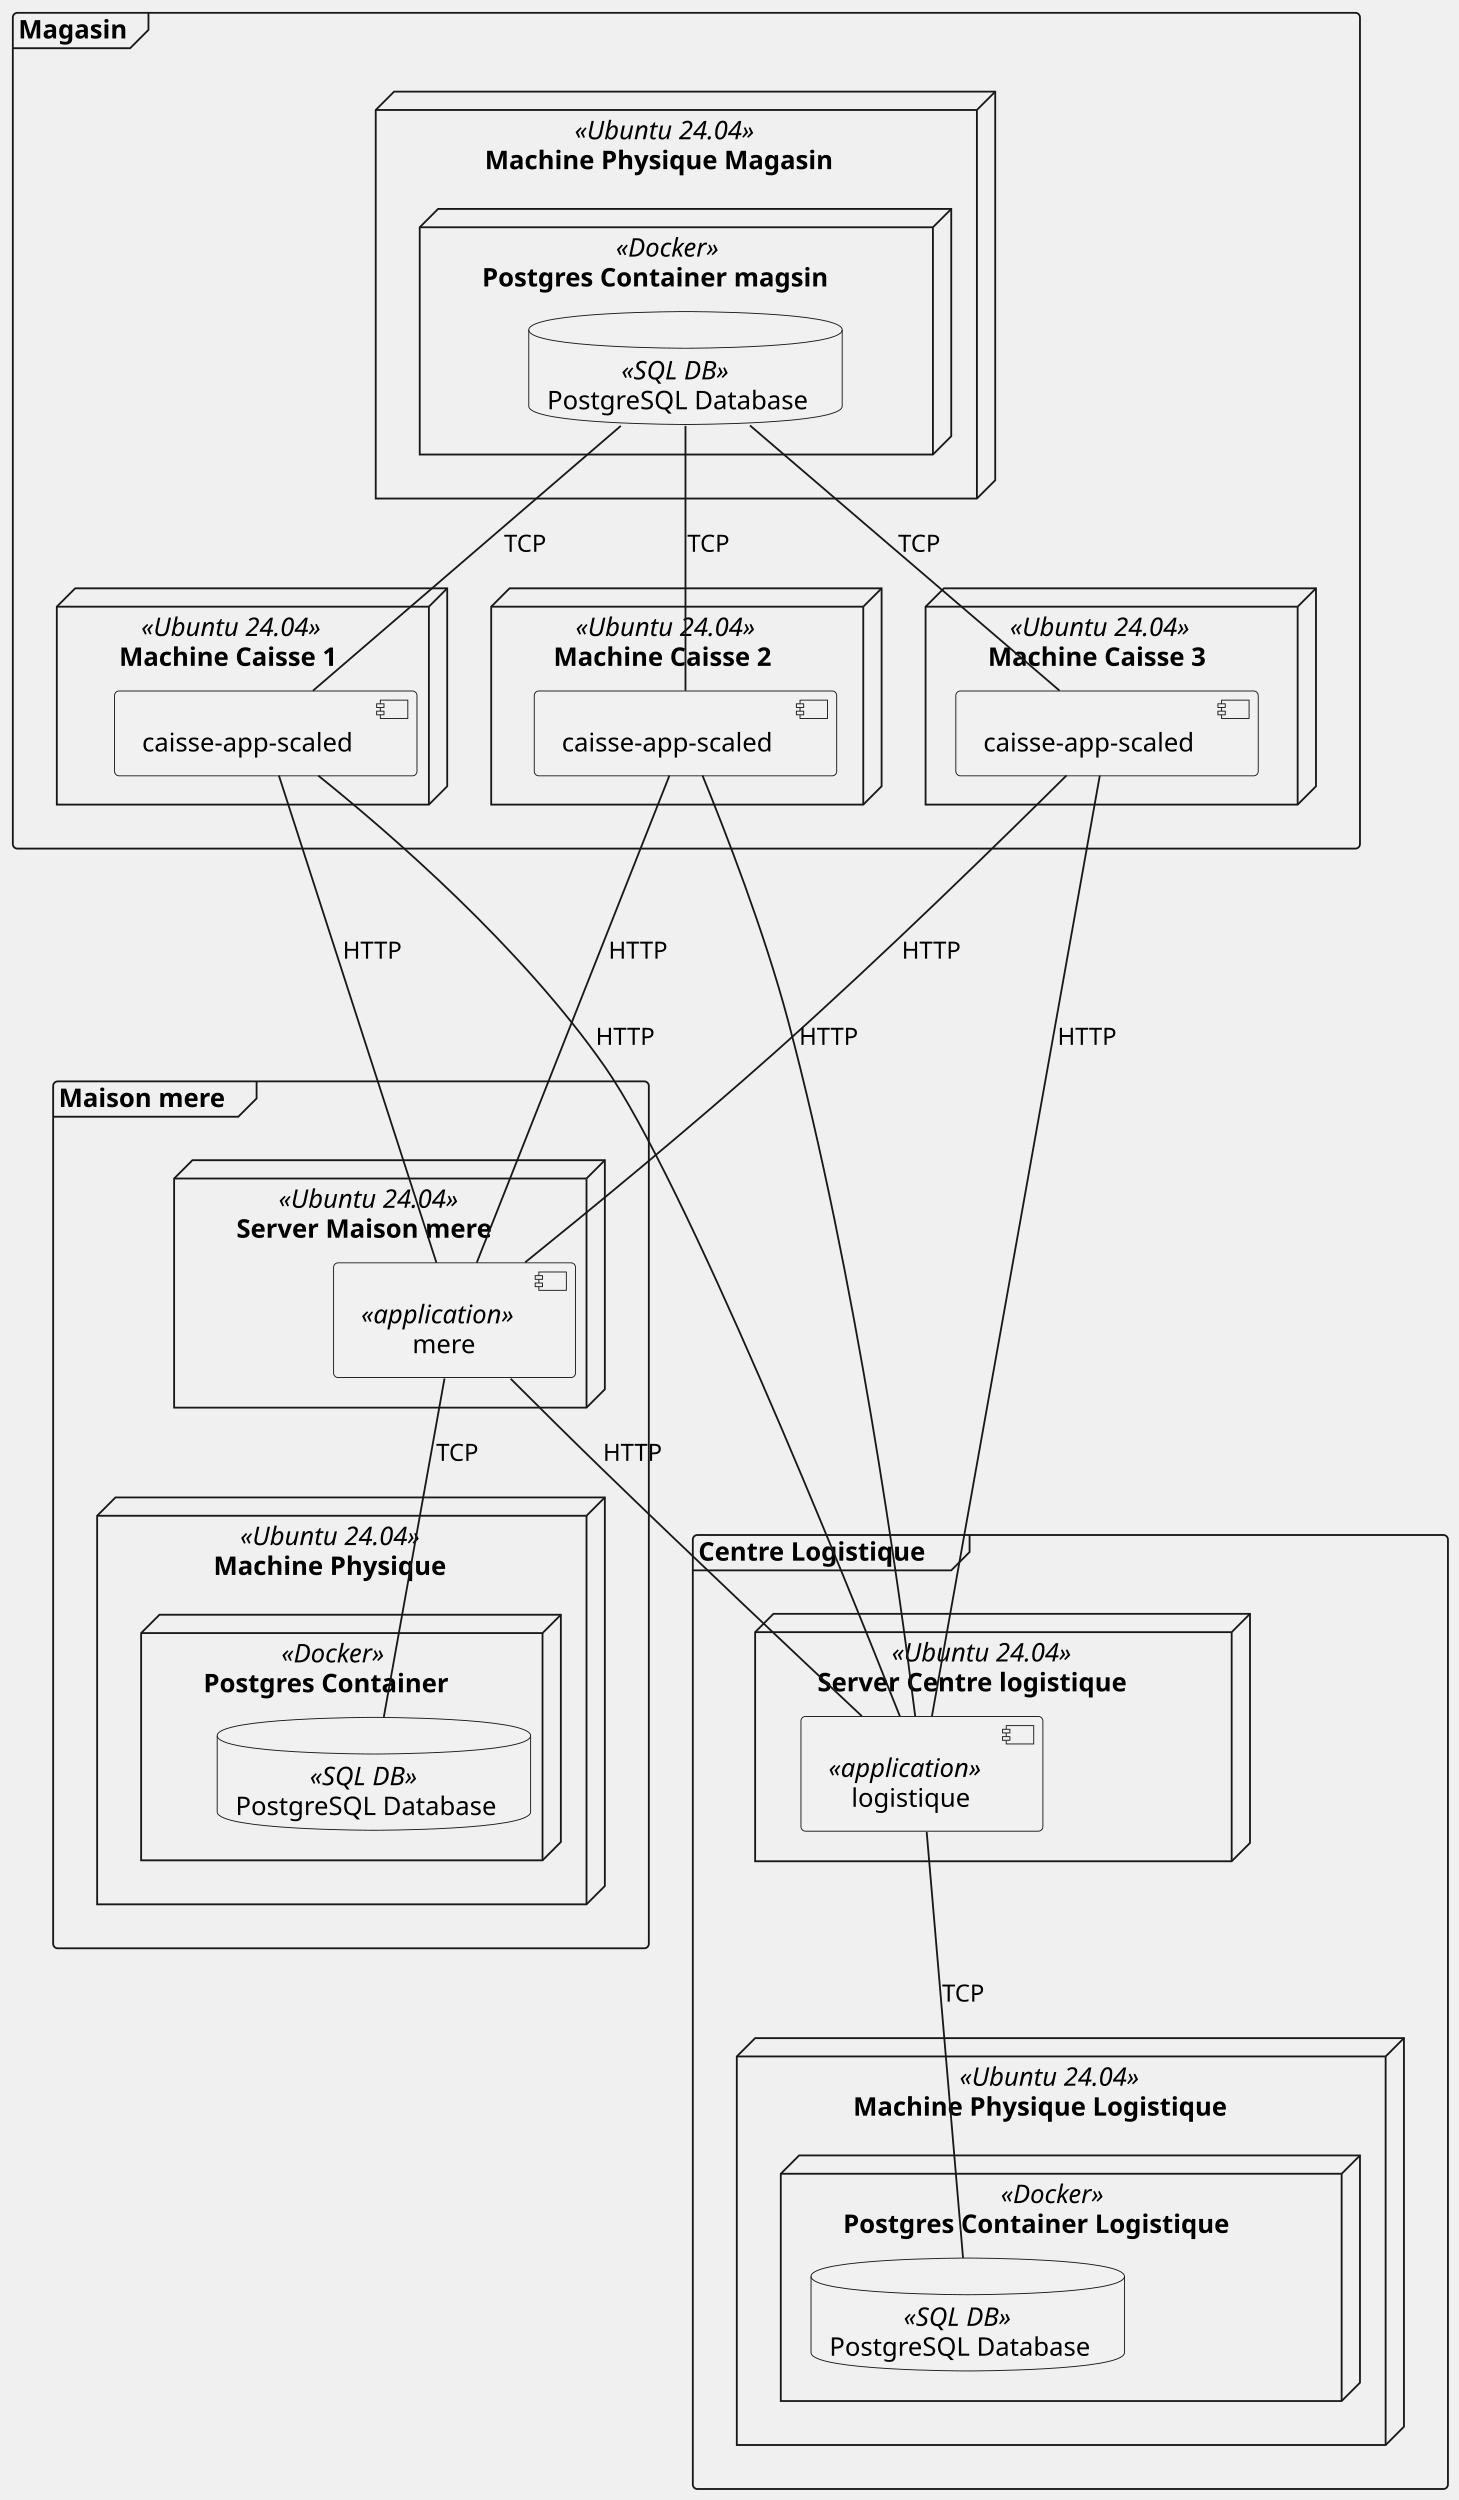
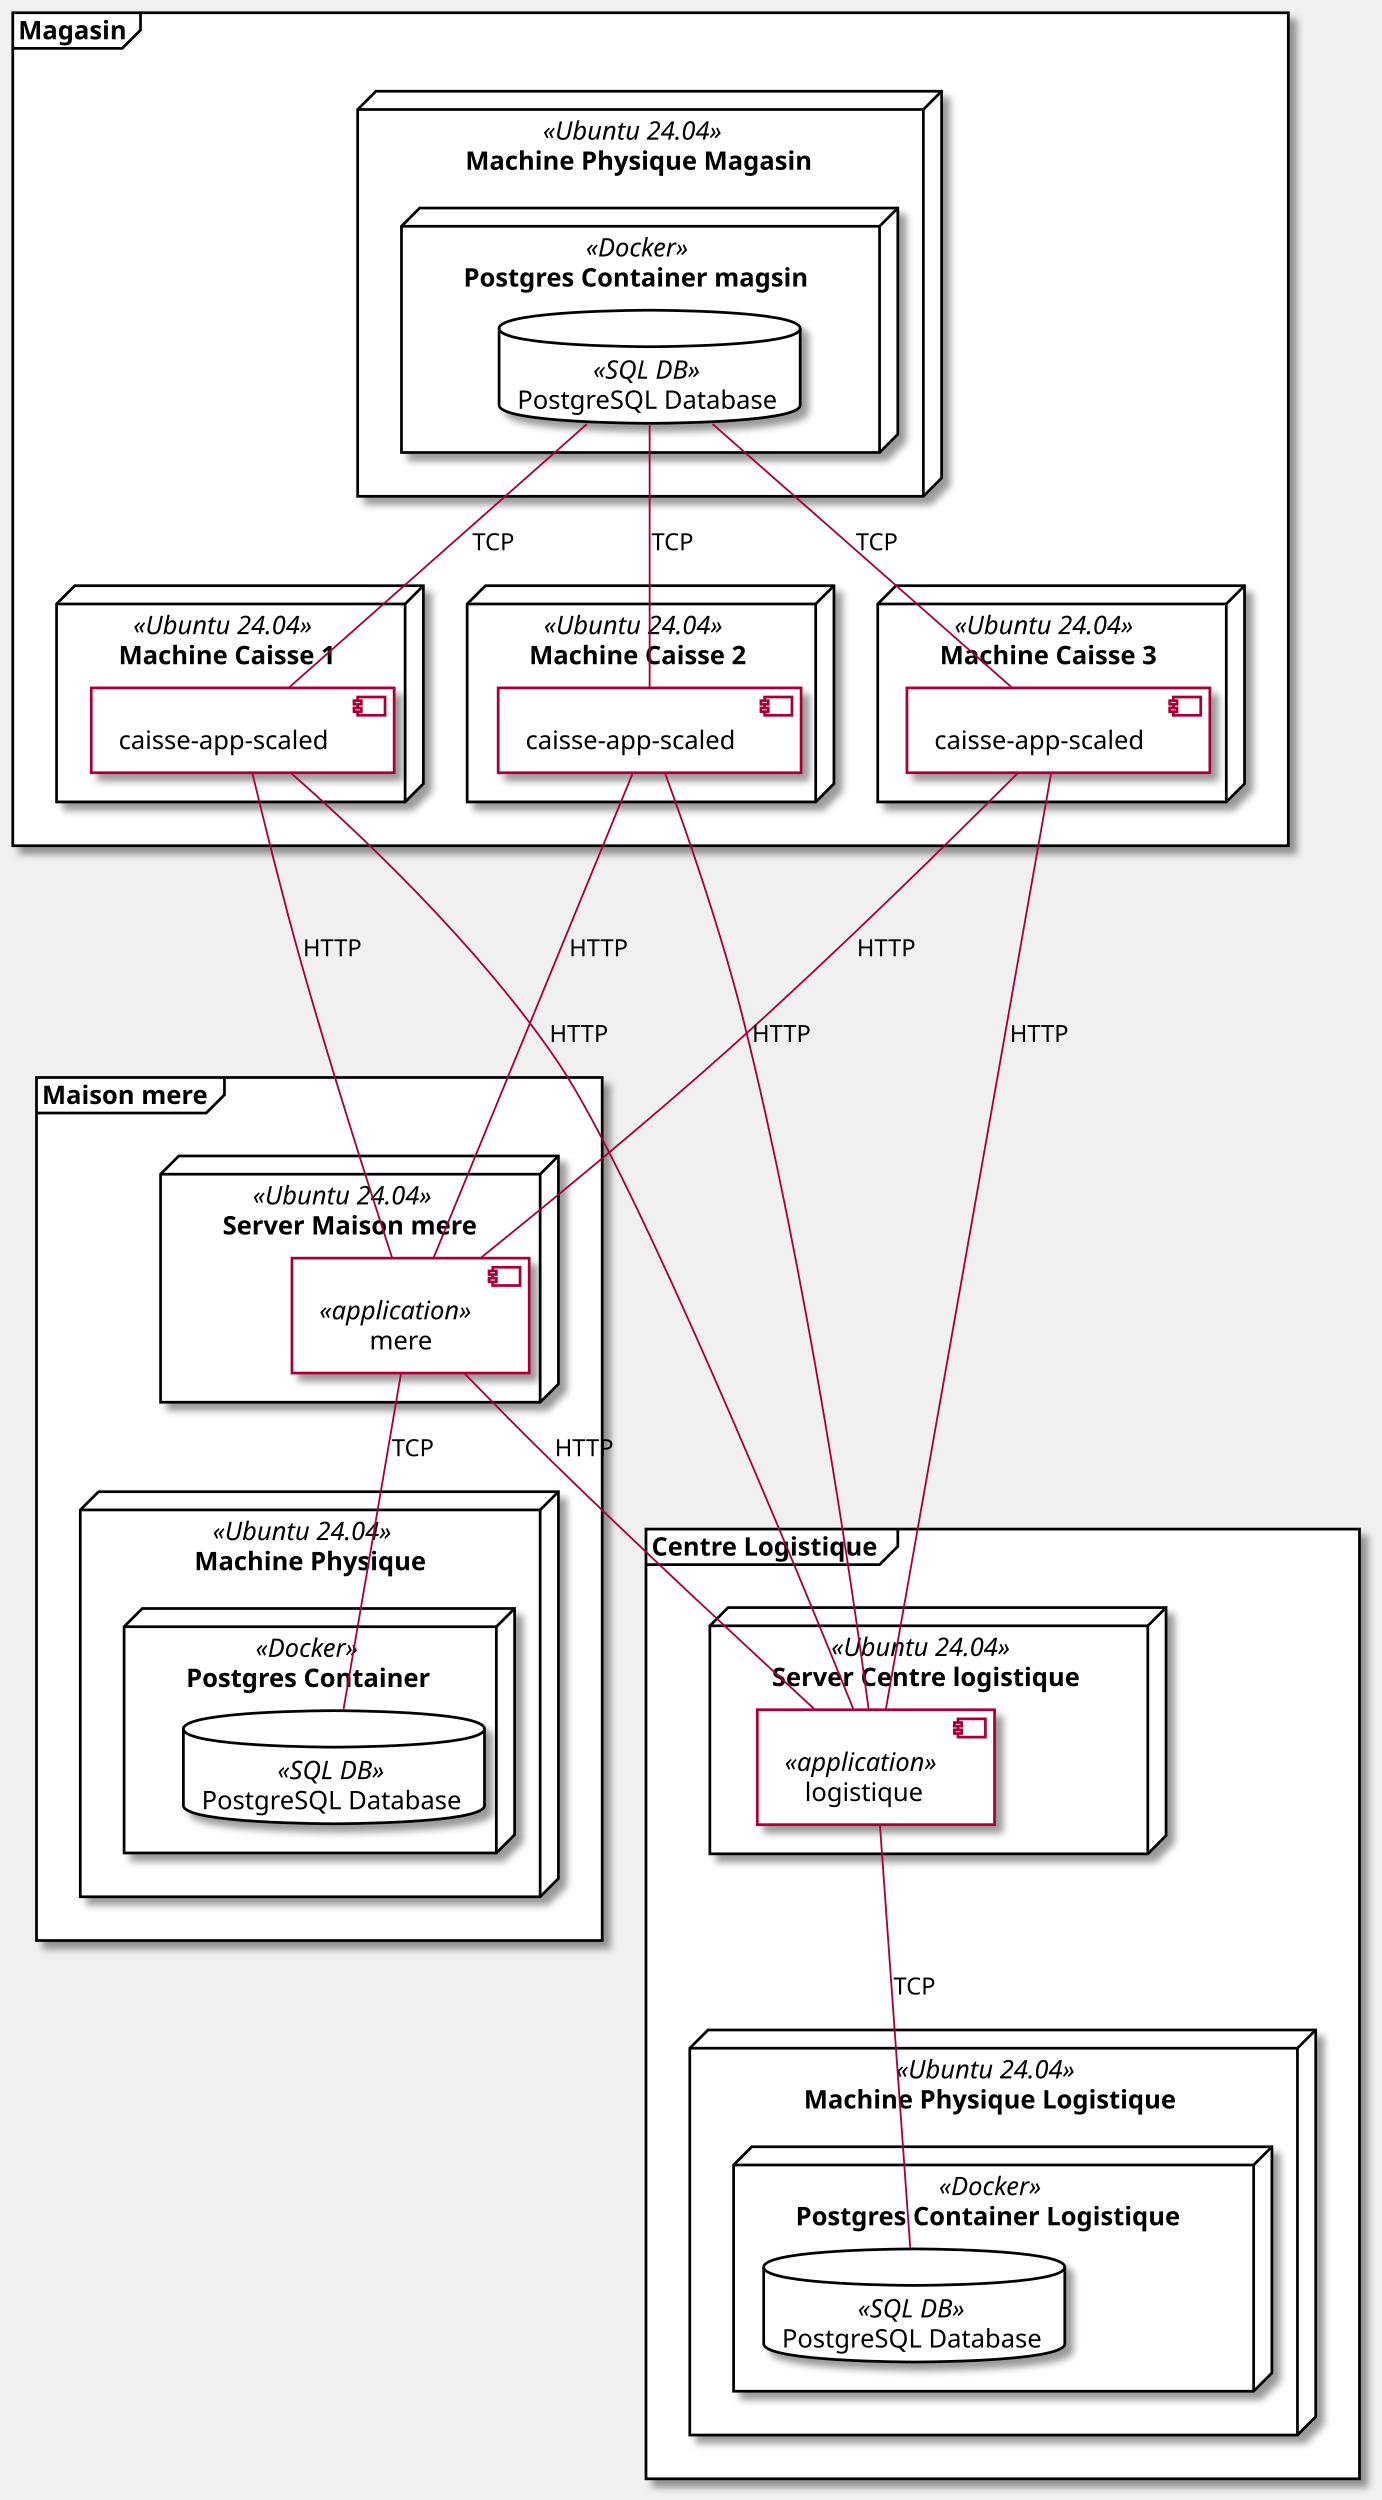
- <svg xmlns="http://www.w3.org/2000/svg" contentStyleType="text/css" height="1364px" preserveAspectRatio="none" style="width:796px;height:1364px;background:#FFFFFF;" version="1.1" viewBox="0 0 796 1364" width="796px" zoomAndPan="magnify">
-   <defs />
+ <svg xmlns="http://www.w3.org/2000/svg" contentScriptType="application/ecmascript" contentStyleType="text/css" height="1370px" preserveAspectRatio="none" style="width:757px;height:1370px;" version="1.1" viewBox="0 0 757 1370" width="757px" zoomAndPan="magnify">
+   <defs>
+     <filter height="300%" id="f1tm6pid6qrwg9" width="300%" x="-1" y="-1">
+       <feGaussianBlur result="blurOut" stdDeviation="2.0" />
+       <feColorMatrix in="blurOut" result="blurOut2" type="matrix" values="0 0 0 0 0 0 0 0 0 0 0 0 0 0 0 0 0 0 .4 0" />
+       <feOffset dx="4.0" dy="4.0" in="blurOut2" result="blurOut3" />
+       <feBlend in="SourceGraphic" in2="blurOut3" mode="normal" />
+     </filter>
+   </defs>
  <g>
-     <g id="cluster_Maison mere">
-       <rect fill="none" height="473" rx="2.5" ry="2.5" style="stroke:#181818;stroke-width:1.0;" width="325" x="29" y="590" />
-       <path d="M140,590 L140,599.297 L130,609.297 L29,609.297 " fill="none" style="stroke:#181818;stroke-width:1.0;" />
-       <text fill="#000000" font-family="sans-serif" font-size="14" font-weight="bold" lengthAdjust="spacing" textLength="101" x="32" y="603.995">Maison mere</text>
-     </g>
-     <g id="cluster_Machine Physique">
-       <polygon fill="none" points="53,827,63,817,330,817,330,1029,320,1039,53,1039,53,827" style="stroke:#181818;stroke-width:1.0;" />
-       <line style="stroke:#181818;stroke-width:1.0;" x1="320" x2="330" y1="827" y2="817" />
-       <line style="stroke:#181818;stroke-width:1.0;" x1="53" x2="320" y1="827" y2="827" />
-       <line style="stroke:#181818;stroke-width:1.0;" x1="320" x2="320" y1="827" y2="1039" />
-       <text fill="#000000" font-family="sans-serif" font-size="14" font-style="italic" lengthAdjust="spacing" textLength="113" x="131" y="842.995">«Ubuntu 24.04»</text>
-       <text fill="#000000" font-family="sans-serif" font-size="14" font-weight="bold" lengthAdjust="spacing" textLength="142" x="116.5" y="859.292">Machine Physique</text>
-     </g>
-     <g id="cluster_Postgres Container">
-       <polygon fill="none" points="77,891,87,881,306,881,306,1005,296,1015,77,1015,77,891" style="stroke:#181818;stroke-width:1.0;" />
-       <line style="stroke:#181818;stroke-width:1.0;" x1="296" x2="306" y1="891" y2="881" />
-       <line style="stroke:#181818;stroke-width:1.0;" x1="77" x2="296" y1="891" y2="891" />
-       <line style="stroke:#181818;stroke-width:1.0;" x1="296" x2="296" y1="891" y2="1015" />
-       <text fill="#000000" font-family="sans-serif" font-size="14" font-style="italic" lengthAdjust="spacing" textLength="68" x="153.5" y="906.995">«Docker»</text>
-       <text fill="#000000" font-family="sans-serif" font-size="14" font-weight="bold" lengthAdjust="spacing" textLength="153" x="111" y="923.292">Postgres Container</text>
-     </g>
-     <g id="cluster_Server Maison mere">
-       <polygon fill="none" points="95,643,105,633,330,633,330,758,320,768,95,768,95,643" style="stroke:#181818;stroke-width:1.0;" />
-       <line style="stroke:#181818;stroke-width:1.0;" x1="320" x2="330" y1="643" y2="633" />
-       <line style="stroke:#181818;stroke-width:1.0;" x1="95" x2="320" y1="643" y2="643" />
-       <line style="stroke:#181818;stroke-width:1.0;" x1="320" x2="320" y1="643" y2="768" />
-       <text fill="#000000" font-family="sans-serif" font-size="14" font-style="italic" lengthAdjust="spacing" textLength="113" x="152" y="658.995">«Ubuntu 24.04»</text>
-       <text fill="#000000" font-family="sans-serif" font-size="14" font-weight="bold" lengthAdjust="spacing" textLength="159" x="129" y="675.292">Server Maison mere</text>
-     </g>
-     <g id="cluster_Magasin">
-       <rect fill="none" height="456" rx="2.5" ry="2.5" style="stroke:#181818;stroke-width:1.0;" width="735" x="7" y="7" />
-       <path d="M81,7 L81,16.297 L71,26.297 L7,26.297 " fill="none" style="stroke:#181818;stroke-width:1.0;" />
-       <text fill="#000000" font-family="sans-serif" font-size="14" font-weight="bold" lengthAdjust="spacing" textLength="64" x="10" y="20.995">Magasin</text>
-     </g>
-     <g id="cluster_Machine Caisse 1">
-       <polygon fill="none" points="31,331,41,321,244,321,244,429,234,439,31,439,31,331" style="stroke:#181818;stroke-width:1.0;" />
-       <line style="stroke:#181818;stroke-width:1.0;" x1="234" x2="244" y1="331" y2="321" />
-       <line style="stroke:#181818;stroke-width:1.0;" x1="31" x2="234" y1="331" y2="331" />
-       <line style="stroke:#181818;stroke-width:1.0;" x1="234" x2="234" y1="331" y2="439" />
-       <text fill="#000000" font-family="sans-serif" font-size="14" font-style="italic" lengthAdjust="spacing" textLength="113" x="77" y="346.995">«Ubuntu 24.04»</text>
-       <text fill="#000000" font-family="sans-serif" font-size="14" font-weight="bold" lengthAdjust="spacing" textLength="137" x="65" y="363.292">Machine Caisse 1</text>
-     </g>
-     <g id="cluster_Machine Caisse 2">
-       <polygon fill="none" points="268,331,278,321,481,321,481,429,471,439,268,439,268,331" style="stroke:#181818;stroke-width:1.0;" />
-       <line style="stroke:#181818;stroke-width:1.0;" x1="471" x2="481" y1="331" y2="321" />
-       <line style="stroke:#181818;stroke-width:1.0;" x1="268" x2="471" y1="331" y2="331" />
-       <line style="stroke:#181818;stroke-width:1.0;" x1="471" x2="471" y1="331" y2="439" />
-       <text fill="#000000" font-family="sans-serif" font-size="14" font-style="italic" lengthAdjust="spacing" textLength="113" x="314" y="346.995">«Ubuntu 24.04»</text>
-       <text fill="#000000" font-family="sans-serif" font-size="14" font-weight="bold" lengthAdjust="spacing" textLength="137" x="302" y="363.292">Machine Caisse 2</text>
-     </g>
-     <g id="cluster_Machine Caisse 3">
-       <polygon fill="none" points="505,331,515,321,718,321,718,429,708,439,505,439,505,331" style="stroke:#181818;stroke-width:1.0;" />
-       <line style="stroke:#181818;stroke-width:1.0;" x1="708" x2="718" y1="331" y2="321" />
-       <line style="stroke:#181818;stroke-width:1.0;" x1="505" x2="708" y1="331" y2="331" />
-       <line style="stroke:#181818;stroke-width:1.0;" x1="708" x2="708" y1="331" y2="439" />
-       <text fill="#000000" font-family="sans-serif" font-size="14" font-style="italic" lengthAdjust="spacing" textLength="113" x="551" y="346.995">«Ubuntu 24.04»</text>
-       <text fill="#000000" font-family="sans-serif" font-size="14" font-weight="bold" lengthAdjust="spacing" textLength="137" x="539" y="363.292">Machine Caisse 3</text>
-     </g>
-     <g id="cluster_Machine Physique Magasin">
-       <polygon fill="none" points="205,60,215,50,543,50,543,262,533,272,205,272,205,60" style="stroke:#181818;stroke-width:1.0;" />
-       <line style="stroke:#181818;stroke-width:1.0;" x1="533" x2="543" y1="60" y2="50" />
-       <line style="stroke:#181818;stroke-width:1.0;" x1="205" x2="533" y1="60" y2="60" />
-       <line style="stroke:#181818;stroke-width:1.0;" x1="533" x2="533" y1="60" y2="272" />
-       <text fill="#000000" font-family="sans-serif" font-size="14" font-style="italic" lengthAdjust="spacing" textLength="113" x="313.5" y="75.995">«Ubuntu 24.04»</text>
-       <text fill="#000000" font-family="sans-serif" font-size="14" font-weight="bold" lengthAdjust="spacing" textLength="211" x="264.5" y="92.292">Machine Physique Magasin</text>
-     </g>
-     <g id="cluster_Postgres Container magsin">
-       <polygon fill="none" points="229,124,239,114,519,114,519,238,509,248,229,248,229,124" style="stroke:#181818;stroke-width:1.0;" />
-       <line style="stroke:#181818;stroke-width:1.0;" x1="509" x2="519" y1="124" y2="114" />
-       <line style="stroke:#181818;stroke-width:1.0;" x1="229" x2="509" y1="124" y2="124" />
-       <line style="stroke:#181818;stroke-width:1.0;" x1="509" x2="509" y1="124" y2="248" />
-       <text fill="#000000" font-family="sans-serif" font-size="14" font-style="italic" lengthAdjust="spacing" textLength="68" x="336" y="139.995">«Docker»</text>
-       <text fill="#000000" font-family="sans-serif" font-size="14" font-weight="bold" lengthAdjust="spacing" textLength="214" x="263" y="156.292">Postgres Container magsin</text>
-     </g>
-     <g id="cluster_Centre Logistique">
-       <rect fill="none" height="520.5" rx="2.5" ry="2.5" style="stroke:#181818;stroke-width:1.0;" width="412" x="378" y="837.5" />
-       <path d="M529,837.5 L529,846.797 L519,856.797 L378,856.797 " fill="none" style="stroke:#181818;stroke-width:1.0;" />
-       <text fill="#000000" font-family="sans-serif" font-size="14" font-weight="bold" lengthAdjust="spacing" textLength="141" x="381" y="851.495">Centre Logistique</text>
-     </g>
-     <g id="cluster_Machine Physique Logistique">
-       <polygon fill="none" points="402,1122,412,1112,766,1112,766,1324,756,1334,402,1334,402,1122" style="stroke:#181818;stroke-width:1.0;" />
-       <line style="stroke:#181818;stroke-width:1.0;" x1="756" x2="766" y1="1122" y2="1112" />
-       <line style="stroke:#181818;stroke-width:1.0;" x1="402" x2="756" y1="1122" y2="1122" />
-       <line style="stroke:#181818;stroke-width:1.0;" x1="756" x2="756" y1="1122" y2="1334" />
-       <text fill="#000000" font-family="sans-serif" font-size="14" font-style="italic" lengthAdjust="spacing" textLength="113" x="523.5" y="1137.995">«Ubuntu 24.04»</text>
-       <text fill="#000000" font-family="sans-serif" font-size="14" font-weight="bold" lengthAdjust="spacing" textLength="229" x="465.5" y="1154.292">Machine Physique Logistique</text>
-     </g>
-     <g id="cluster_Postgres Container Logistique">
-       <polygon fill="none" points="426,1186,436,1176,742,1176,742,1300,732,1310,426,1310,426,1186" style="stroke:#181818;stroke-width:1.0;" />
-       <line style="stroke:#181818;stroke-width:1.0;" x1="732" x2="742" y1="1186" y2="1176" />
-       <line style="stroke:#181818;stroke-width:1.0;" x1="426" x2="732" y1="1186" y2="1186" />
-       <line style="stroke:#181818;stroke-width:1.0;" x1="732" x2="732" y1="1186" y2="1310" />
-       <text fill="#000000" font-family="sans-serif" font-size="14" font-style="italic" lengthAdjust="spacing" textLength="68" x="546" y="1201.995">«Docker»</text>
-       <text fill="#000000" font-family="sans-serif" font-size="14" font-weight="bold" lengthAdjust="spacing" textLength="240" x="460" y="1218.292">Postgres Container Logistique</text>
-     </g>
-     <g id="cluster_Server Centre logistique">
-       <polygon fill="none" points="412,890.5,422,880.5,682,880.5,682,1005.5,672,1015.5,412,1015.5,412,890.5" style="stroke:#181818;stroke-width:1.0;" />
-       <line style="stroke:#181818;stroke-width:1.0;" x1="672" x2="682" y1="890.5" y2="880.5" />
-       <line style="stroke:#181818;stroke-width:1.0;" x1="412" x2="672" y1="890.5" y2="890.5" />
-       <line style="stroke:#181818;stroke-width:1.0;" x1="672" x2="672" y1="890.5" y2="1015.5" />
-       <text fill="#000000" font-family="sans-serif" font-size="14" font-style="italic" lengthAdjust="spacing" textLength="113" x="486.5" y="906.495">«Ubuntu 24.04»</text>
-       <text fill="#000000" font-family="sans-serif" font-size="14" font-weight="bold" lengthAdjust="spacing" textLength="194" x="446" y="922.792">Server Centre logistique</text>
-     </g>
-     <g id="elem_dbmere">
-       <path d="M118.5,947 C118.5,937 204,937 204,937 C204,937 289.5,937 289.5,947 L289.5,988.594 C289.5,998.594 204,998.594 204,998.594 C204,998.594 118.5,998.594 118.5,988.594 L118.5,947 " fill="#F1F1F1" style="stroke:#181818;stroke-width:0.5;" />
-       <path d="M118.5,947 C118.5,957 204,957 204,957 C204,957 289.5,957 289.5,947 " fill="none" style="stroke:#181818;stroke-width:0.5;" />
-       <text fill="#000000" font-family="sans-serif" font-size="14" font-style="italic" lengthAdjust="spacing" textLength="70" x="169" y="973.995">«SQL DB»</text>
-       <text fill="#000000" font-family="sans-serif" font-size="14" lengthAdjust="spacing" textLength="151" x="128.5" y="990.292">PostgreSQL Database</text>
-     </g>
-     <g id="elem_mere">
-       <rect fill="#F1F1F1" height="62.594" rx="2.5" ry="2.5" style="stroke:#181818;stroke-width:0.5;" width="132" x="182" y="689" />
-       <rect fill="#F1F1F1" height="10" style="stroke:#181818;stroke-width:0.5;" width="15" x="294" y="694" />
-       <rect fill="#F1F1F1" height="2" style="stroke:#181818;stroke-width:0.5;" width="4" x="292" y="696" />
-       <rect fill="#F1F1F1" height="2" style="stroke:#181818;stroke-width:0.5;" width="4" x="292" y="700" />
-       <text fill="#000000" font-family="sans-serif" font-size="14" font-style="italic" lengthAdjust="spacing" textLength="92" x="197" y="721.995">«application»</text>
-       <text fill="#000000" font-family="sans-serif" font-size="14" lengthAdjust="spacing" textLength="36" x="225" y="738.292">mere</text>
-     </g>
-     <g id="elem_app1">
-       <rect fill="#F1F1F1" height="46.297" rx="2.5" ry="2.5" style="stroke:#181818;stroke-width:0.5;" width="165" x="62.5" y="377" />
-       <rect fill="#F1F1F1" height="10" style="stroke:#181818;stroke-width:0.5;" width="15" x="207.5" y="382" />
-       <rect fill="#F1F1F1" height="2" style="stroke:#181818;stroke-width:0.5;" width="4" x="205.5" y="384" />
-       <rect fill="#F1F1F1" height="2" style="stroke:#181818;stroke-width:0.5;" width="4" x="205.5" y="388" />
-       <text fill="#000000" font-family="sans-serif" font-size="14" lengthAdjust="spacing" textLength="125" x="77.5" y="409.995">caisse-app-scaled</text>
-     </g>
-     <g id="elem_app2">
-       <rect fill="#F1F1F1" height="46.297" rx="2.5" ry="2.5" style="stroke:#181818;stroke-width:0.5;" width="165" x="291.5" y="377" />
-       <rect fill="#F1F1F1" height="10" style="stroke:#181818;stroke-width:0.5;" width="15" x="436.5" y="382" />
-       <rect fill="#F1F1F1" height="2" style="stroke:#181818;stroke-width:0.5;" width="4" x="434.5" y="384" />
-       <rect fill="#F1F1F1" height="2" style="stroke:#181818;stroke-width:0.5;" width="4" x="434.5" y="388" />
-       <text fill="#000000" font-family="sans-serif" font-size="14" lengthAdjust="spacing" textLength="125" x="306.5" y="409.995">caisse-app-scaled</text>
-     </g>
-     <g id="elem_app3">
-       <rect fill="#F1F1F1" height="46.297" rx="2.5" ry="2.5" style="stroke:#181818;stroke-width:0.5;" width="165" x="521.5" y="377" />
-       <rect fill="#F1F1F1" height="10" style="stroke:#181818;stroke-width:0.5;" width="15" x="666.5" y="382" />
-       <rect fill="#F1F1F1" height="2" style="stroke:#181818;stroke-width:0.5;" width="4" x="664.5" y="384" />
-       <rect fill="#F1F1F1" height="2" style="stroke:#181818;stroke-width:0.5;" width="4" x="664.5" y="388" />
-       <text fill="#000000" font-family="sans-serif" font-size="14" lengthAdjust="spacing" textLength="125" x="536.5" y="409.995">caisse-app-scaled</text>
-     </g>
-     <g id="elem_dbMag">
-       <path d="M288.5,180 C288.5,170 374,170 374,170 C374,170 459.5,170 459.5,180 L459.5,221.594 C459.5,231.594 374,231.594 374,231.594 C374,231.594 288.5,231.594 288.5,221.594 L288.5,180 " fill="#F1F1F1" style="stroke:#181818;stroke-width:0.5;" />
-       <path d="M288.5,180 C288.5,190 374,190 374,190 C374,190 459.5,190 459.5,180 " fill="none" style="stroke:#181818;stroke-width:0.5;" />
-       <text fill="#000000" font-family="sans-serif" font-size="14" font-style="italic" lengthAdjust="spacing" textLength="70" x="339" y="206.995">«SQL DB»</text>
-       <text fill="#000000" font-family="sans-serif" font-size="14" lengthAdjust="spacing" textLength="151" x="298.5" y="223.292">PostgreSQL Database</text>
-     </g>
-     <g id="elem_dbLog">
-       <path d="M442.5,1242 C442.5,1232 528,1232 528,1232 C528,1232 613.5,1232 613.5,1242 L613.5,1283.594 C613.5,1293.594 528,1293.594 528,1293.594 C528,1293.594 442.5,1293.594 442.5,1283.594 L442.5,1242 " fill="#F1F1F1" style="stroke:#181818;stroke-width:0.5;" />
-       <path d="M442.5,1242 C442.5,1252 528,1252 528,1252 C528,1252 613.5,1252 613.5,1242 " fill="none" style="stroke:#181818;stroke-width:0.5;" />
-       <text fill="#000000" font-family="sans-serif" font-size="14" font-style="italic" lengthAdjust="spacing" textLength="70" x="493" y="1268.995">«SQL DB»</text>
-       <text fill="#000000" font-family="sans-serif" font-size="14" lengthAdjust="spacing" textLength="151" x="452.5" y="1285.292">PostgreSQL Database</text>
-     </g>
-     <g id="elem_log">
-       <rect fill="#F1F1F1" height="62.594" rx="2.5" ry="2.5" style="stroke:#181818;stroke-width:0.5;" width="132" x="437" y="936.5" />
-       <rect fill="#F1F1F1" height="10" style="stroke:#181818;stroke-width:0.5;" width="15" x="549" y="941.5" />
-       <rect fill="#F1F1F1" height="2" style="stroke:#181818;stroke-width:0.5;" width="4" x="547" y="943.5" />
-       <rect fill="#F1F1F1" height="2" style="stroke:#181818;stroke-width:0.5;" width="4" x="547" y="947.5" />
-       <text fill="#000000" font-family="sans-serif" font-size="14" font-style="italic" lengthAdjust="spacing" textLength="92" x="452" y="969.495">«application»</text>
-       <text fill="#000000" font-family="sans-serif" font-size="14" lengthAdjust="spacing" textLength="67" x="464.5" y="985.792">logistique</text>
-     </g>
-     <g id="link_dbMag_app1">
-       <path codeLine="51" d="M338.72,232.35 C292.3,272.28 211.8,341.53 170.73,376.87 " fill="none" id="dbMag-app1" style="stroke:#181818;stroke-width:1.0;" />
-       <text fill="#000000" font-family="sans-serif" font-size="13" lengthAdjust="spacing" textLength="24" x="275" y="301.067">TCP</text>
-     </g>
-     <g id="link_dbMag_app2">
-       <path codeLine="52" d="M374,232.35 C374,272.28 374,341.53 374,376.87 " fill="none" id="dbMag-app2" style="stroke:#181818;stroke-width:1.0;" />
-       <text fill="#000000" font-family="sans-serif" font-size="13" lengthAdjust="spacing" textLength="24" x="375" y="301.067">TCP</text>
-     </g>
-     <g id="link_dbMag_app3">
-       <path codeLine="53" d="M409.18,232.13 C455.74,272.01 536.75,341.4 578.1,376.82 " fill="none" id="dbMag-app3" style="stroke:#181818;stroke-width:1.0;" />
-       <text fill="#000000" font-family="sans-serif" font-size="13" lengthAdjust="spacing" textLength="24" x="490" y="301.067">TCP</text>
-     </g>
-     <g id="link_app1_mere">
-       <path codeLine="55" d="M152.16,423.14 C170.18,478.87 217.44,625 238.1,688.88 " fill="none" id="app1-mere" style="stroke:#181818;stroke-width:1.0;" />
-       <text fill="#000000" font-family="sans-serif" font-size="13" lengthAdjust="spacing" textLength="32" x="187" y="523.067">HTTP</text>
-     </g>
-     <g id="link_app2_mere">
-       <path codeLine="56" d="M365.24,423.14 C343.2,478.87 285.39,625 260.12,688.88 " fill="none" id="app2-mere" style="stroke:#181818;stroke-width:1.0;" />
-       <text fill="#000000" font-family="sans-serif" font-size="13" lengthAdjust="spacing" textLength="32" x="332" y="523.067">HTTP</text>
-     </g>
-     <g id="link_app3_mere">
-       <path codeLine="57" d="M581.9,423.09 C548.25,456.48 481.89,521.49 423,574 C377.14,614.89 322.43,659.79 286.53,688.74 " fill="none" id="app3-mere" style="stroke:#181818;stroke-width:1.0;" />
-       <text fill="#000000" font-family="sans-serif" font-size="13" lengthAdjust="spacing" textLength="32" x="492" y="523.067">HTTP</text>
-     </g>
-     <g id="link_mere_dbmere">
-       <path codeLine="59" d="M242.52,752.1 C234.04,799.4 217.85,889.72 209.41,936.79 " fill="none" id="mere-dbmere" style="stroke:#181818;stroke-width:1.0;" />
-       <text fill="#000000" font-family="sans-serif" font-size="13" lengthAdjust="spacing" textLength="24" x="238" y="797.067">TCP</text>
-     </g>
-     <g id="link_log_dbLog">
-       <path codeLine="61" d="M505.6,999.53 C510.42,1055.96 520.66,1175.93 525.44,1231.98 " fill="none" id="log-dbLog" style="stroke:#181818;stroke-width:1.0;" />
-       <text fill="#000000" font-family="sans-serif" font-size="13" lengthAdjust="spacing" textLength="24" x="514" y="1092.067">TCP</text>
-     </g>
-     <g id="link_mere_log">
-       <path codeLine="63" d="M278.61,752.25 C293.44,767.06 311.56,785.04 328,801 C377.12,848.69 434.88,903.18 470.21,936.32 " fill="none" id="mere-log" style="stroke:#181818;stroke-width:1.0;" />
-       <text fill="#000000" font-family="sans-serif" font-size="13" lengthAdjust="spacing" textLength="32" x="329" y="797.067">HTTP</text>
-     </g>
-     <g id="link_app1_log">
-       <path codeLine="65" d="M173.64,423.17 C213.07,454.87 284.35,516.6 330,582 C373.3,644.04 459.31,856.5 490.95,936.34 " fill="none" id="app1-log" style="stroke:#181818;stroke-width:1.0;" />
-       <text fill="#000000" font-family="sans-serif" font-size="13" lengthAdjust="spacing" textLength="32" x="325" y="570.067">HTTP</text>
-     </g>
-     <g id="link_app2_log">
-       <path codeLine="66" d="M383.27,423.1 C395.5,452.99 417,508.2 430,557 C467.14,696.37 490.73,867.52 499.33,936.27 " fill="none" id="app2-log" style="stroke:#181818;stroke-width:1.0;" />
-       <text fill="#000000" font-family="sans-serif" font-size="13" lengthAdjust="spacing" textLength="32" x="436" y="570.067">HTTP</text>
-     </g>
-     <g id="link_app3_log">
-       <path codeLine="67" d="M600.04,423.19 C584.36,511.07 526.57,834.91 508.46,936.38 " fill="none" id="app3-log" style="stroke:#181818;stroke-width:1.0;" />
-       <text fill="#000000" font-family="sans-serif" font-size="13" lengthAdjust="spacing" textLength="32" x="577" y="570.067">HTTP</text>
-     </g>
+     <rect fill="#FFFFFF" filter="url(#f1tm6pid6qrwg9)" height="472.95" style="stroke:#000000;stroke-width:1.5;" width="310" x="20" y="590.46" />
+     <path d="M123,590.46 L123,599.948 L113,609.948 L20,609.948 " fill="none" style="stroke:#000000;stroke-width:1.5;" />
+     <text fill="#000000" font-family="sans-serif" font-size="14" font-weight="bold" lengthAdjust="spacing" textLength="93" x="23" y="604.995">Maison mere</text>
+     <polygon fill="#FFFFFF" filter="url(#f1tm6pid6qrwg9)" points="44,827.44,54,817.44,306,817.44,306,1029.41,296,1039.41,44,1039.41,44,827.44" style="stroke:#000000;stroke-width:1.5;" />
+     <line style="stroke:#000000;stroke-width:1.5;" x1="296" x2="306" y1="827.44" y2="817.44" />
+     <line style="stroke:#000000;stroke-width:1.5;" x1="44" x2="296" y1="827.44" y2="827.44" />
+     <line style="stroke:#000000;stroke-width:1.5;" x1="296" x2="296" y1="827.44" y2="1039.41" />
+     <text fill="#000000" font-family="sans-serif" font-size="14" font-style="italic" lengthAdjust="spacing" textLength="109" x="116.5" y="843.975">«Ubuntu 24.04»</text>
+     <text fill="#000000" font-family="sans-serif" font-size="14" font-weight="bold" lengthAdjust="spacing" textLength="129" x="106.5" y="860.463">Machine Physique</text>
+     <polygon fill="#FFFFFF" filter="url(#f1tm6pid6qrwg9)" points="68,891.44,78,881.44,282,881.44,282,1005.41,272,1015.41,68,1015.41,68,891.44" style="stroke:#000000;stroke-width:1.5;" />
+     <line style="stroke:#000000;stroke-width:1.5;" x1="272" x2="282" y1="891.44" y2="881.44" />
+     <line style="stroke:#000000;stroke-width:1.5;" x1="68" x2="272" y1="891.44" y2="891.44" />
+     <line style="stroke:#000000;stroke-width:1.5;" x1="272" x2="272" y1="891.44" y2="1015.41" />
+     <text fill="#000000" font-family="sans-serif" font-size="14" font-style="italic" lengthAdjust="spacing" textLength="62" x="140" y="907.975">«Docker»</text>
+     <text fill="#000000" font-family="sans-serif" font-size="14" font-weight="bold" lengthAdjust="spacing" textLength="138" x="102" y="924.463">Postgres Container</text>
+     <polygon fill="#FFFFFF" filter="url(#f1tm6pid6qrwg9)" points="88,643.46,98,633.46,306,633.46,306,758.44,296,768.44,88,768.44,88,643.46" style="stroke:#000000;stroke-width:1.5;" />
+     <line style="stroke:#000000;stroke-width:1.5;" x1="296" x2="306" y1="643.46" y2="633.46" />
+     <line style="stroke:#000000;stroke-width:1.5;" x1="88" x2="296" y1="643.46" y2="643.46" />
+     <line style="stroke:#000000;stroke-width:1.5;" x1="296" x2="296" y1="643.46" y2="768.44" />
+     <text fill="#000000" font-family="sans-serif" font-size="14" font-style="italic" lengthAdjust="spacing" textLength="109" x="138.5" y="659.995">«Ubuntu 24.04»</text>
+     <text fill="#000000" font-family="sans-serif" font-size="14" font-weight="bold" lengthAdjust="spacing" textLength="142" x="122" y="676.483">Server Maison mere</text>
+     <rect fill="#FFFFFF" filter="url(#f1tm6pid6qrwg9)" height="456.46" style="stroke:#000000;stroke-width:1.5;" width="699" x="7" y="7" />
+     <path d="M77,7 L77,16.488 L67,26.488 L7,26.488 " fill="none" style="stroke:#000000;stroke-width:1.5;" />
+     <text fill="#000000" font-family="sans-serif" font-size="14" font-weight="bold" lengthAdjust="spacing" textLength="60" x="10" y="21.535">Magasin</text>
+     <polygon fill="#FFFFFF" filter="url(#f1tm6pid6qrwg9)" points="31,330.97,41,320.97,232,320.97,232,429.46,222,439.46,31,439.46,31,330.97" style="stroke:#000000;stroke-width:1.5;" />
+     <line style="stroke:#000000;stroke-width:1.5;" x1="222" x2="232" y1="330.97" y2="320.97" />
+     <line style="stroke:#000000;stroke-width:1.5;" x1="31" x2="222" y1="330.97" y2="330.97" />
+     <line style="stroke:#000000;stroke-width:1.5;" x1="222" x2="222" y1="330.97" y2="439.46" />
+     <text fill="#000000" font-family="sans-serif" font-size="14" font-style="italic" lengthAdjust="spacing" textLength="109" x="73" y="347.505">«Ubuntu 24.04»</text>
+     <text fill="#000000" font-family="sans-serif" font-size="14" font-weight="bold" lengthAdjust="spacing" textLength="125" x="65" y="363.993">Machine Caisse 1</text>
+     <polygon fill="#FFFFFF" filter="url(#f1tm6pid6qrwg9)" points="256,330.97,266,320.97,457,320.97,457,429.46,447,439.46,256,439.46,256,330.97" style="stroke:#000000;stroke-width:1.5;" />
+     <line style="stroke:#000000;stroke-width:1.5;" x1="447" x2="457" y1="330.97" y2="320.97" />
+     <line style="stroke:#000000;stroke-width:1.5;" x1="256" x2="447" y1="330.97" y2="330.97" />
+     <line style="stroke:#000000;stroke-width:1.5;" x1="447" x2="447" y1="330.97" y2="439.46" />
+     <text fill="#000000" font-family="sans-serif" font-size="14" font-style="italic" lengthAdjust="spacing" textLength="109" x="298" y="347.505">«Ubuntu 24.04»</text>
+     <text fill="#000000" font-family="sans-serif" font-size="14" font-weight="bold" lengthAdjust="spacing" textLength="125" x="290" y="363.993">Machine Caisse 2</text>
+     <polygon fill="#FFFFFF" filter="url(#f1tm6pid6qrwg9)" points="481,330.97,491,320.97,682,320.97,682,429.46,672,439.46,481,439.46,481,330.97" style="stroke:#000000;stroke-width:1.5;" />
+     <line style="stroke:#000000;stroke-width:1.5;" x1="672" x2="682" y1="330.97" y2="320.97" />
+     <line style="stroke:#000000;stroke-width:1.5;" x1="481" x2="672" y1="330.97" y2="330.97" />
+     <line style="stroke:#000000;stroke-width:1.5;" x1="672" x2="672" y1="330.97" y2="439.46" />
+     <text fill="#000000" font-family="sans-serif" font-size="14" font-style="italic" lengthAdjust="spacing" textLength="109" x="523" y="347.505">«Ubuntu 24.04»</text>
+     <text fill="#000000" font-family="sans-serif" font-size="14" font-weight="bold" lengthAdjust="spacing" textLength="125" x="515" y="363.993">Machine Caisse 3</text>
+     <polygon fill="#FFFFFF" filter="url(#f1tm6pid6qrwg9)" points="196,60,206,50,516,50,516,261.97,506,271.97,196,271.97,196,60" style="stroke:#000000;stroke-width:1.5;" />
+     <line style="stroke:#000000;stroke-width:1.5;" x1="506" x2="516" y1="60" y2="50" />
+     <line style="stroke:#000000;stroke-width:1.5;" x1="196" x2="506" y1="60" y2="60" />
+     <line style="stroke:#000000;stroke-width:1.5;" x1="506" x2="506" y1="60" y2="271.97" />
+     <text fill="#000000" font-family="sans-serif" font-size="14" font-style="italic" lengthAdjust="spacing" textLength="109" x="297.5" y="76.535">«Ubuntu 24.04»</text>
+     <text fill="#000000" font-family="sans-serif" font-size="14" font-weight="bold" lengthAdjust="spacing" textLength="194" x="255" y="93.023">Machine Physique Magasin</text>
+     <polygon fill="#FFFFFF" filter="url(#f1tm6pid6qrwg9)" points="220,124,230,114,492,114,492,237.97,482,247.97,220,247.97,220,124" style="stroke:#000000;stroke-width:1.5;" />
+     <line style="stroke:#000000;stroke-width:1.5;" x1="482" x2="492" y1="124" y2="114" />
+     <line style="stroke:#000000;stroke-width:1.5;" x1="220" x2="482" y1="124" y2="124" />
+     <line style="stroke:#000000;stroke-width:1.5;" x1="482" x2="482" y1="124" y2="247.97" />
+     <text fill="#000000" font-family="sans-serif" font-size="14" font-style="italic" lengthAdjust="spacing" textLength="62" x="321" y="140.535">«Docker»</text>
+     <text fill="#000000" font-family="sans-serif" font-size="14" font-weight="bold" lengthAdjust="spacing" textLength="196" x="254" y="157.023">Postgres Container magsin</text>
+     <rect fill="#FFFFFF" filter="url(#f1tm6pid6qrwg9)" height="520.45" style="stroke:#000000;stroke-width:1.5;" width="391" x="354" y="837.94" />
+     <path d="M492,837.94 L492,847.428 L482,857.428 L354,857.428 " fill="none" style="stroke:#000000;stroke-width:1.5;" />
+     <text fill="#000000" font-family="sans-serif" font-size="14" font-weight="bold" lengthAdjust="spacing" textLength="128" x="357" y="852.475">Centre Logistique</text>
+     <polygon fill="#FFFFFF" filter="url(#f1tm6pid6qrwg9)" points="378,1122.41,388,1112.41,721,1112.41,721,1324.39,711,1334.39,378,1334.39,378,1122.41" style="stroke:#000000;stroke-width:1.5;" />
+     <line style="stroke:#000000;stroke-width:1.5;" x1="711" x2="721" y1="1122.41" y2="1112.41" />
+     <line style="stroke:#000000;stroke-width:1.5;" x1="378" x2="711" y1="1122.41" y2="1122.41" />
+     <line style="stroke:#000000;stroke-width:1.5;" x1="711" x2="711" y1="1122.41" y2="1334.39" />
+     <text fill="#000000" font-family="sans-serif" font-size="14" font-style="italic" lengthAdjust="spacing" textLength="109" x="491" y="1138.945">«Ubuntu 24.04»</text>
+     <text fill="#000000" font-family="sans-serif" font-size="14" font-weight="bold" lengthAdjust="spacing" textLength="210" x="440.5" y="1155.433">Machine Physique Logistique</text>
+     <polygon fill="#FFFFFF" filter="url(#f1tm6pid6qrwg9)" points="402,1186.41,412,1176.41,697,1176.41,697,1300.39,687,1310.39,402,1310.39,402,1186.41" style="stroke:#000000;stroke-width:1.5;" />
+     <line style="stroke:#000000;stroke-width:1.5;" x1="687" x2="697" y1="1186.41" y2="1176.41" />
+     <line style="stroke:#000000;stroke-width:1.5;" x1="402" x2="687" y1="1186.41" y2="1186.41" />
+     <line style="stroke:#000000;stroke-width:1.5;" x1="687" x2="687" y1="1186.41" y2="1310.39" />
+     <text fill="#000000" font-family="sans-serif" font-size="14" font-style="italic" lengthAdjust="spacing" textLength="62" x="514.5" y="1202.945">«Docker»</text>
+     <text fill="#000000" font-family="sans-serif" font-size="14" font-weight="bold" lengthAdjust="spacing" textLength="219" x="436" y="1219.433">Postgres Container Logistique</text>
+     <polygon fill="#FFFFFF" filter="url(#f1tm6pid6qrwg9)" points="389,890.94,399,880.94,639,880.94,639,1005.91,629,1015.91,389,1015.91,389,890.94" style="stroke:#000000;stroke-width:1.5;" />
+     <line style="stroke:#000000;stroke-width:1.5;" x1="629" x2="639" y1="890.94" y2="880.94" />
+     <line style="stroke:#000000;stroke-width:1.5;" x1="389" x2="629" y1="890.94" y2="890.94" />
+     <line style="stroke:#000000;stroke-width:1.5;" x1="629" x2="629" y1="890.94" y2="1015.91" />
+     <text fill="#000000" font-family="sans-serif" font-size="14" font-style="italic" lengthAdjust="spacing" textLength="109" x="455.5" y="907.475">«Ubuntu 24.04»</text>
+     <text fill="#000000" font-family="sans-serif" font-size="14" font-weight="bold" lengthAdjust="spacing" textLength="174" x="423" y="923.963">Server Centre logistique</text>
+     <path d="M100.5,947.44 C100.5,937.44 183,937.44 183,937.44 C183,937.44 265.5,937.44 265.5,947.44 L265.5,989.417 C265.5,999.417 183,999.417 183,999.417 C183,999.417 100.5,999.417 100.5,989.417 L100.5,947.44 " fill="#FFFFFF" filter="url(#f1tm6pid6qrwg9)" style="stroke:#000000;stroke-width:1.5;" />
+     <path d="M100.5,947.44 C100.5,957.44 183,957.44 183,957.44 C183,957.44 265.5,957.44 265.5,947.44 " fill="none" style="stroke:#000000;stroke-width:1.5;" />
+     <text fill="#000000" font-family="sans-serif" font-size="14" font-style="italic" lengthAdjust="spacing" textLength="62" x="152" y="974.975">«SQL DB»</text>
+     <text fill="#000000" font-family="sans-serif" font-size="14" lengthAdjust="spacing" textLength="145" x="110.5" y="991.463">PostgreSQL Database</text>
+     <rect fill="#FFFFFF" filter="url(#f1tm6pid6qrwg9)" height="62.977" style="stroke:#A80036;stroke-width:1.5;" width="130" x="160" y="689.46" />
+     <rect fill="#FFFFFF" height="10" style="stroke:#A80036;stroke-width:1.5;" width="15" x="270" y="694.46" />
+     <rect fill="#FFFFFF" height="2" style="stroke:#A80036;stroke-width:1.5;" width="4" x="268" y="696.46" />
+     <rect fill="#FFFFFF" height="2" style="stroke:#A80036;stroke-width:1.5;" width="4" x="268" y="700.46" />
+     <text fill="#000000" font-family="sans-serif" font-size="14" font-style="italic" lengthAdjust="spacing" textLength="90" x="175" y="722.995">«application»</text>
+     <text fill="#000000" font-family="sans-serif" font-size="14" lengthAdjust="spacing" textLength="35" x="202.5" y="739.483">mere</text>
+     <rect fill="#FFFFFF" filter="url(#f1tm6pid6qrwg9)" height="46.488" style="stroke:#A80036;stroke-width:1.5;" width="166" x="50" y="376.97" />
+     <rect fill="#FFFFFF" height="10" style="stroke:#A80036;stroke-width:1.5;" width="15" x="196" y="381.97" />
+     <rect fill="#FFFFFF" height="2" style="stroke:#A80036;stroke-width:1.5;" width="4" x="194" y="383.97" />
+     <rect fill="#FFFFFF" height="2" style="stroke:#A80036;stroke-width:1.5;" width="4" x="194" y="387.97" />
+     <text fill="#000000" font-family="sans-serif" font-size="14" lengthAdjust="spacing" textLength="126" x="65" y="410.505">caisse-app-scaled</text>
+     <rect fill="#FFFFFF" filter="url(#f1tm6pid6qrwg9)" height="46.488" style="stroke:#A80036;stroke-width:1.5;" width="166" x="273" y="376.97" />
+     <rect fill="#FFFFFF" height="10" style="stroke:#A80036;stroke-width:1.5;" width="15" x="419" y="381.97" />
+     <rect fill="#FFFFFF" height="2" style="stroke:#A80036;stroke-width:1.5;" width="4" x="417" y="383.97" />
+     <rect fill="#FFFFFF" height="2" style="stroke:#A80036;stroke-width:1.5;" width="4" x="417" y="387.97" />
+     <text fill="#000000" font-family="sans-serif" font-size="14" lengthAdjust="spacing" textLength="126" x="288" y="410.505">caisse-app-scaled</text>
+     <rect fill="#FFFFFF" filter="url(#f1tm6pid6qrwg9)" height="46.488" style="stroke:#A80036;stroke-width:1.5;" width="166" x="497" y="376.97" />
+     <rect fill="#FFFFFF" height="10" style="stroke:#A80036;stroke-width:1.5;" width="15" x="643" y="381.97" />
+     <rect fill="#FFFFFF" height="2" style="stroke:#A80036;stroke-width:1.5;" width="4" x="641" y="383.97" />
+     <rect fill="#FFFFFF" height="2" style="stroke:#A80036;stroke-width:1.5;" width="4" x="641" y="387.97" />
+     <text fill="#000000" font-family="sans-serif" font-size="14" lengthAdjust="spacing" textLength="126" x="512" y="410.505">caisse-app-scaled</text>
+     <path d="M273.5,180 C273.5,170 356,170 356,170 C356,170 438.5,170 438.5,180 L438.5,221.977 C438.5,231.977 356,231.977 356,231.977 C356,231.977 273.5,231.977 273.5,221.977 L273.5,180 " fill="#FFFFFF" filter="url(#f1tm6pid6qrwg9)" style="stroke:#000000;stroke-width:1.5;" />
+     <path d="M273.5,180 C273.5,190 356,190 356,190 C356,190 438.5,190 438.5,180 " fill="none" style="stroke:#000000;stroke-width:1.5;" />
+     <text fill="#000000" font-family="sans-serif" font-size="14" font-style="italic" lengthAdjust="spacing" textLength="62" x="325" y="207.535">«SQL DB»</text>
+     <text fill="#000000" font-family="sans-serif" font-size="14" lengthAdjust="spacing" textLength="145" x="283.5" y="224.023">PostgreSQL Database</text>
+     <path d="M418.5,1242.41 C418.5,1232.41 501,1232.41 501,1232.41 C501,1232.41 583.5,1232.41 583.5,1242.41 L583.5,1284.387 C583.5,1294.387 501,1294.387 501,1294.387 C501,1294.387 418.5,1294.387 418.5,1284.387 L418.5,1242.41 " fill="#FFFFFF" filter="url(#f1tm6pid6qrwg9)" style="stroke:#000000;stroke-width:1.5;" />
+     <path d="M418.5,1242.41 C418.5,1252.41 501,1252.41 501,1252.41 C501,1252.41 583.5,1252.41 583.5,1242.41 " fill="none" style="stroke:#000000;stroke-width:1.5;" />
+     <text fill="#000000" font-family="sans-serif" font-size="14" font-style="italic" lengthAdjust="spacing" textLength="62" x="470" y="1269.945">«SQL DB»</text>
+     <text fill="#000000" font-family="sans-serif" font-size="14" lengthAdjust="spacing" textLength="145" x="428.5" y="1286.433">PostgreSQL Database</text>
+     <rect fill="#FFFFFF" filter="url(#f1tm6pid6qrwg9)" height="62.977" style="stroke:#A80036;stroke-width:1.5;" width="130" x="415" y="936.94" />
+     <rect fill="#FFFFFF" height="10" style="stroke:#A80036;stroke-width:1.5;" width="15" x="525" y="941.94" />
+     <rect fill="#FFFFFF" height="2" style="stroke:#A80036;stroke-width:1.5;" width="4" x="523" y="943.94" />
+     <rect fill="#FFFFFF" height="2" style="stroke:#A80036;stroke-width:1.5;" width="4" x="523" y="947.94" />
+     <text fill="#000000" font-family="sans-serif" font-size="14" font-style="italic" lengthAdjust="spacing" textLength="90" x="430" y="970.475">«application»</text>
+     <text fill="#000000" font-family="sans-serif" font-size="14" lengthAdjust="spacing" textLength="68" x="441" y="986.963">logistique</text>
+     <path d="M321.64,232.37 C276.68,272.13 198.9,340.93 158.7,376.48 " fill="none" id="dbMag-app1" style="stroke:#A80036;stroke-width:1.0;" />
+     <text fill="#000000" font-family="sans-serif" font-size="13" lengthAdjust="spacing" textLength="24" x="258.85" y="301.538">TCP</text>
+     <path d="M356,232.37 C356,272.13 356,340.93 356,376.48 " fill="none" id="dbMag-app2" style="stroke:#A80036;stroke-width:1.0;" />
+     <text fill="#000000" font-family="sans-serif" font-size="13" lengthAdjust="spacing" textLength="24" x="357" y="301.538">TCP</text>
+     <path d="M390.51,232.37 C435.67,272.13 513.8,340.93 554.18,376.48 " fill="none" id="dbMag-app3" style="stroke:#A80036;stroke-width:1.0;" />
+     <text fill="#000000" font-family="sans-serif" font-size="13" lengthAdjust="spacing" textLength="24" x="469" y="301.538">TCP</text>
+     <path d="M138.3,423.66 C144.37,448.98 154.8,491.34 165,527.46 C181.22,584.9 202.45,651.21 214.82,689.1 " fill="none" id="app1-mere" style="stroke:#A80036;stroke-width:1.0;" />
+     <text fill="#000000" font-family="sans-serif" font-size="13" lengthAdjust="spacing" textLength="33" x="166" y="524.028">HTTP</text>
+     <path d="M346.68,423.88 C323.59,480.06 263.71,625.77 237.54,689.43 " fill="none" id="app2-mere" style="stroke:#A80036;stroke-width:1.0;" />
+     <text fill="#000000" font-family="sans-serif" font-size="13" lengthAdjust="spacing" textLength="33" x="311.93" y="524.028">HTTP</text>
+     <path d="M557.49,423.91 C523.9,457.54 458.34,522.26 400,574.46 C354.21,615.43 299.48,660.31 263.57,689.23 " fill="none" id="app3-mere" style="stroke:#A80036;stroke-width:1.0;" />
+     <text fill="#000000" font-family="sans-serif" font-size="13" lengthAdjust="spacing" textLength="33" x="469.55" y="524.028">HTTP</text>
+     <path d="M219.77,752.54 C211.67,799.84 196.22,890.16 188.17,937.22 " fill="none" id="mere-dbmere" style="stroke:#A80036;stroke-width:1.0;" />
+     <text fill="#000000" font-family="sans-serif" font-size="13" lengthAdjust="spacing" textLength="24" x="214.74" y="798.008">TCP</text>
+     <path d="M482.21,1000.22 C486.25,1056.64 494.8,1175.91 498.82,1232.01 " fill="none" id="log-dbLog" style="stroke:#A80036;stroke-width:1.0;" />
+     <text fill="#000000" font-family="sans-serif" font-size="13" lengthAdjust="spacing" textLength="24" x="489.62" y="1092.978">TCP</text>
+     <path d="M254.71,752.82 C269.14,767.66 286.82,785.62 303,801.44 C352.1,849.44 410.43,903.61 446.33,936.63 " fill="none" id="mere-log" style="stroke:#A80036;stroke-width:1.0;" />
+     <text fill="#000000" font-family="sans-serif" font-size="13" lengthAdjust="spacing" textLength="33" x="304" y="798.008">HTTP</text>
+     <path d="M159.65,423.83 C196.36,456.07 262.83,518.45 306,582.46 C348.29,645.17 435.38,856.71 467.63,936.56 " fill="none" id="app1-log" style="stroke:#A80036;stroke-width:1.0;" />
+     <text fill="#000000" font-family="sans-serif" font-size="13" lengthAdjust="spacing" textLength="33" x="301.12" y="571.028">HTTP</text>
+     <path d="M364.53,423.96 C375.59,454.11 394.88,509.17 407,557.46 C442.06,697.17 466.77,867.75 476,936.52 " fill="none" id="app2-log" style="stroke:#A80036;stroke-width:1.0;" />
+     <text fill="#000000" font-family="sans-serif" font-size="13" lengthAdjust="spacing" textLength="33" x="412.11" y="571.028">HTTP</text>
+     <path d="M576.02,423.76 C560.42,512.1 503.42,834.81 485.46,936.51 " fill="none" id="app3-log" style="stroke:#A80036;stroke-width:1.0;" />
+     <text fill="#000000" font-family="sans-serif" font-size="13" lengthAdjust="spacing" textLength="33" x="553.35" y="571.028">HTTP</text>
  </g>
</svg>
